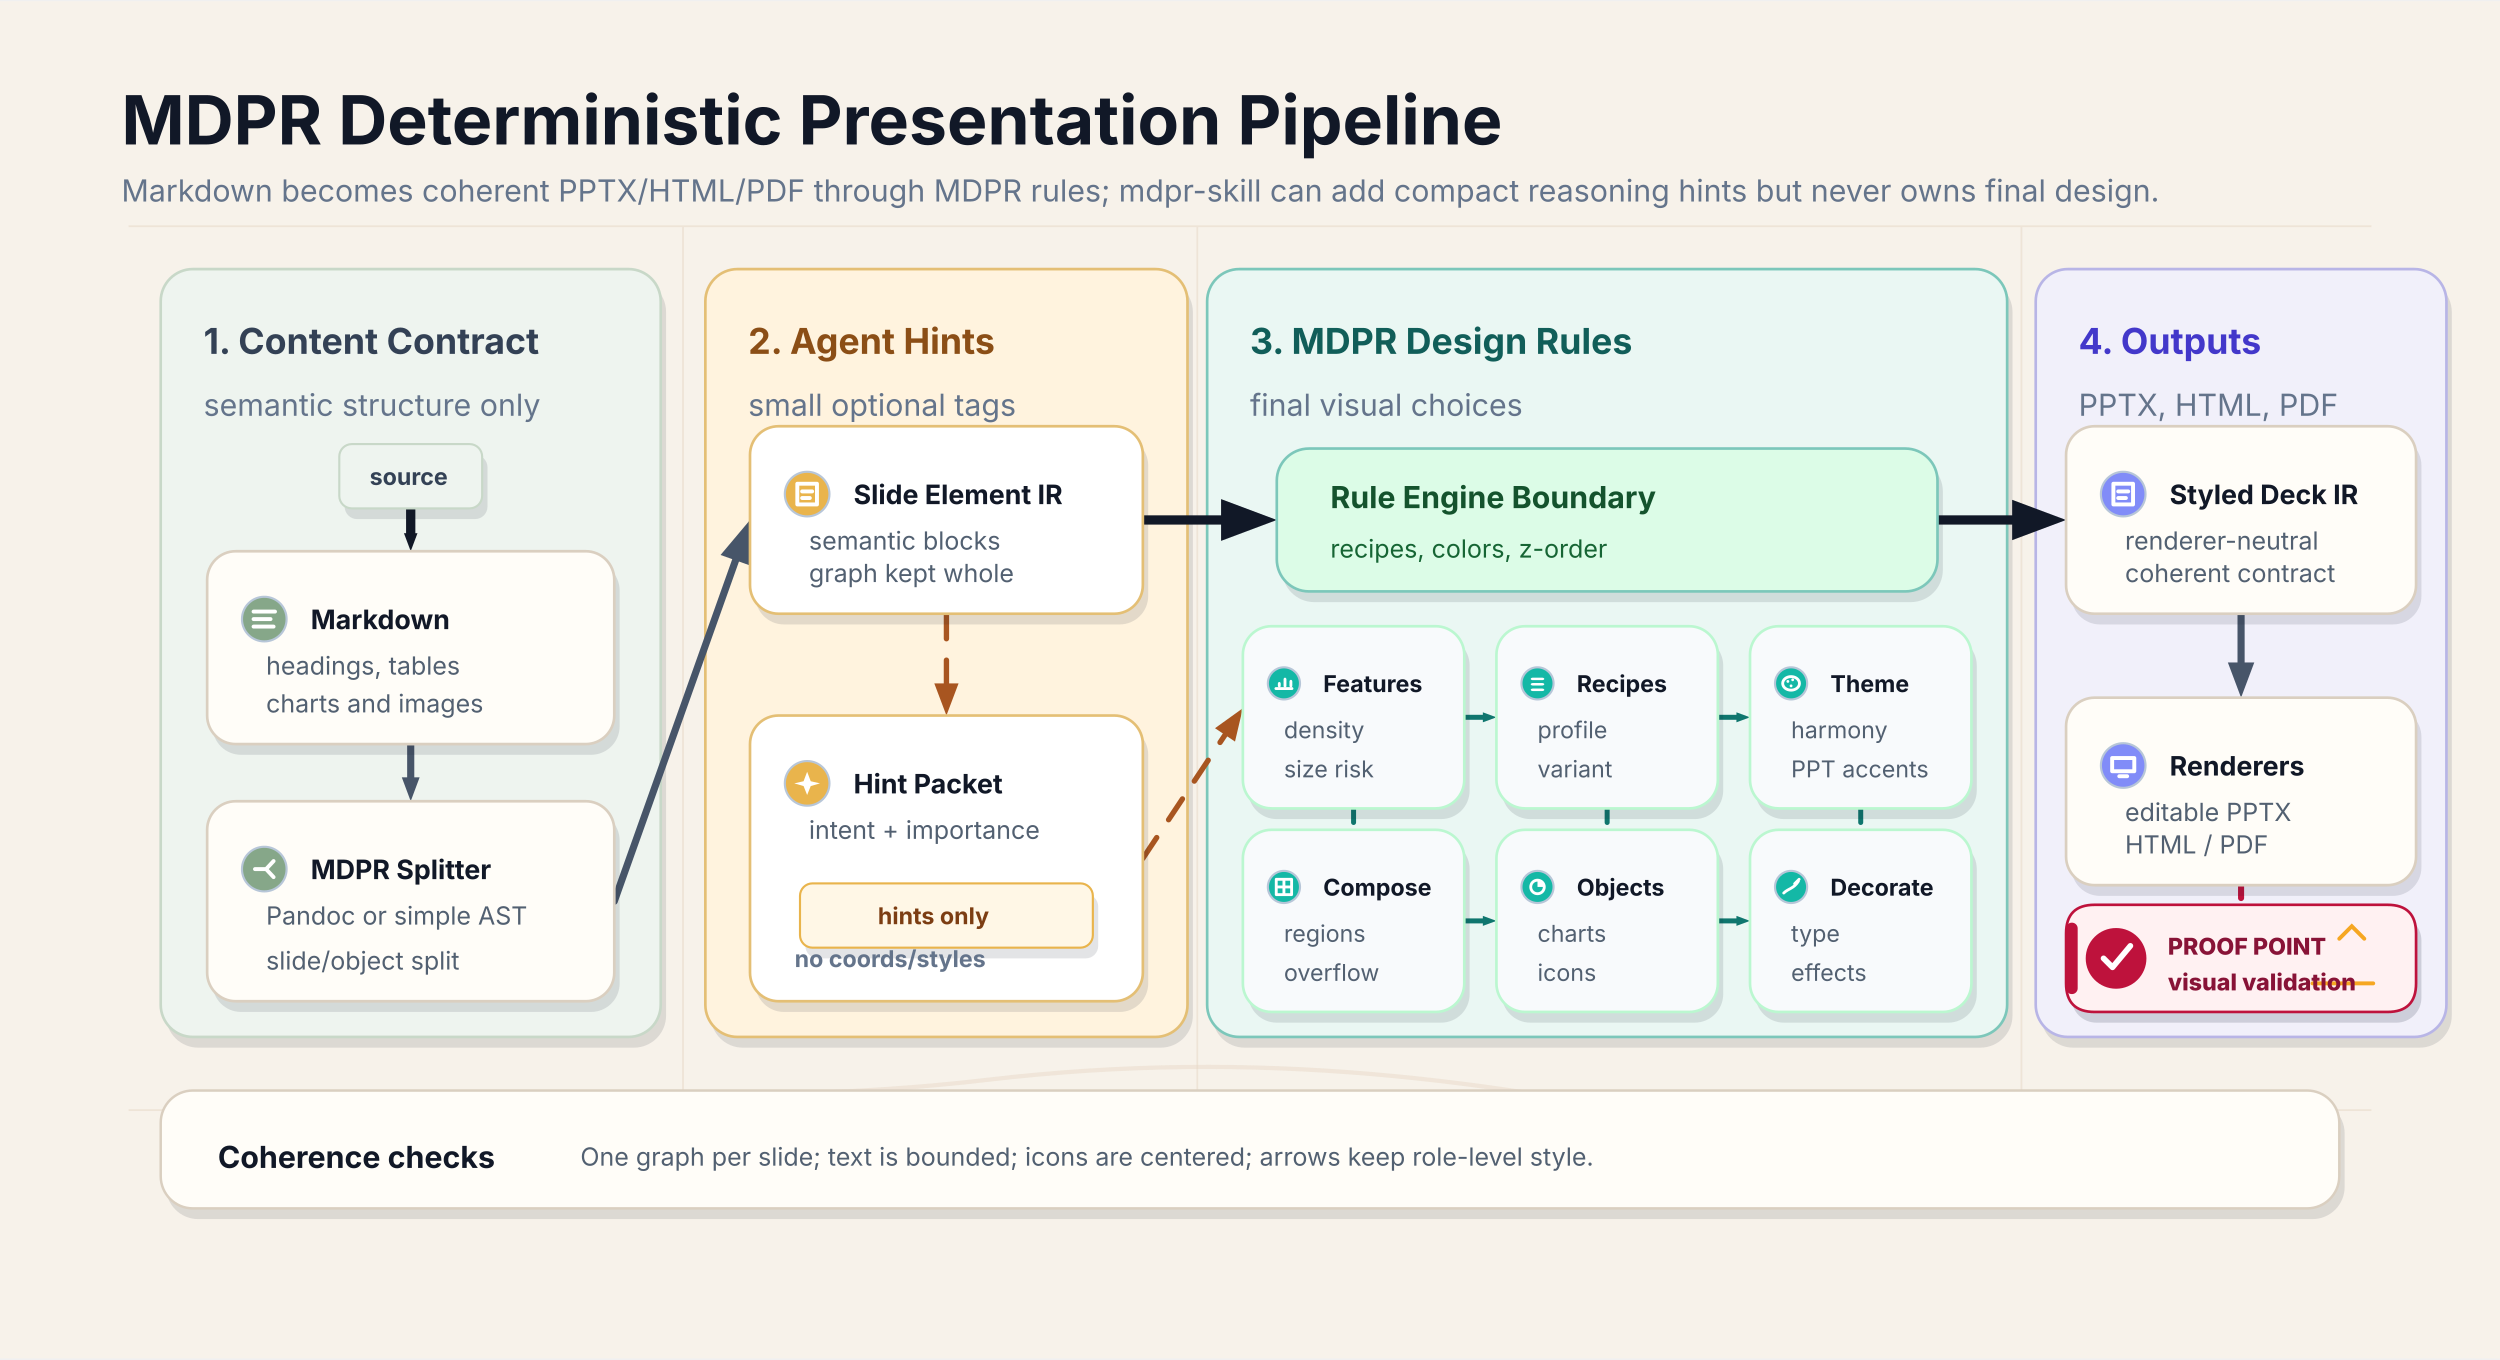
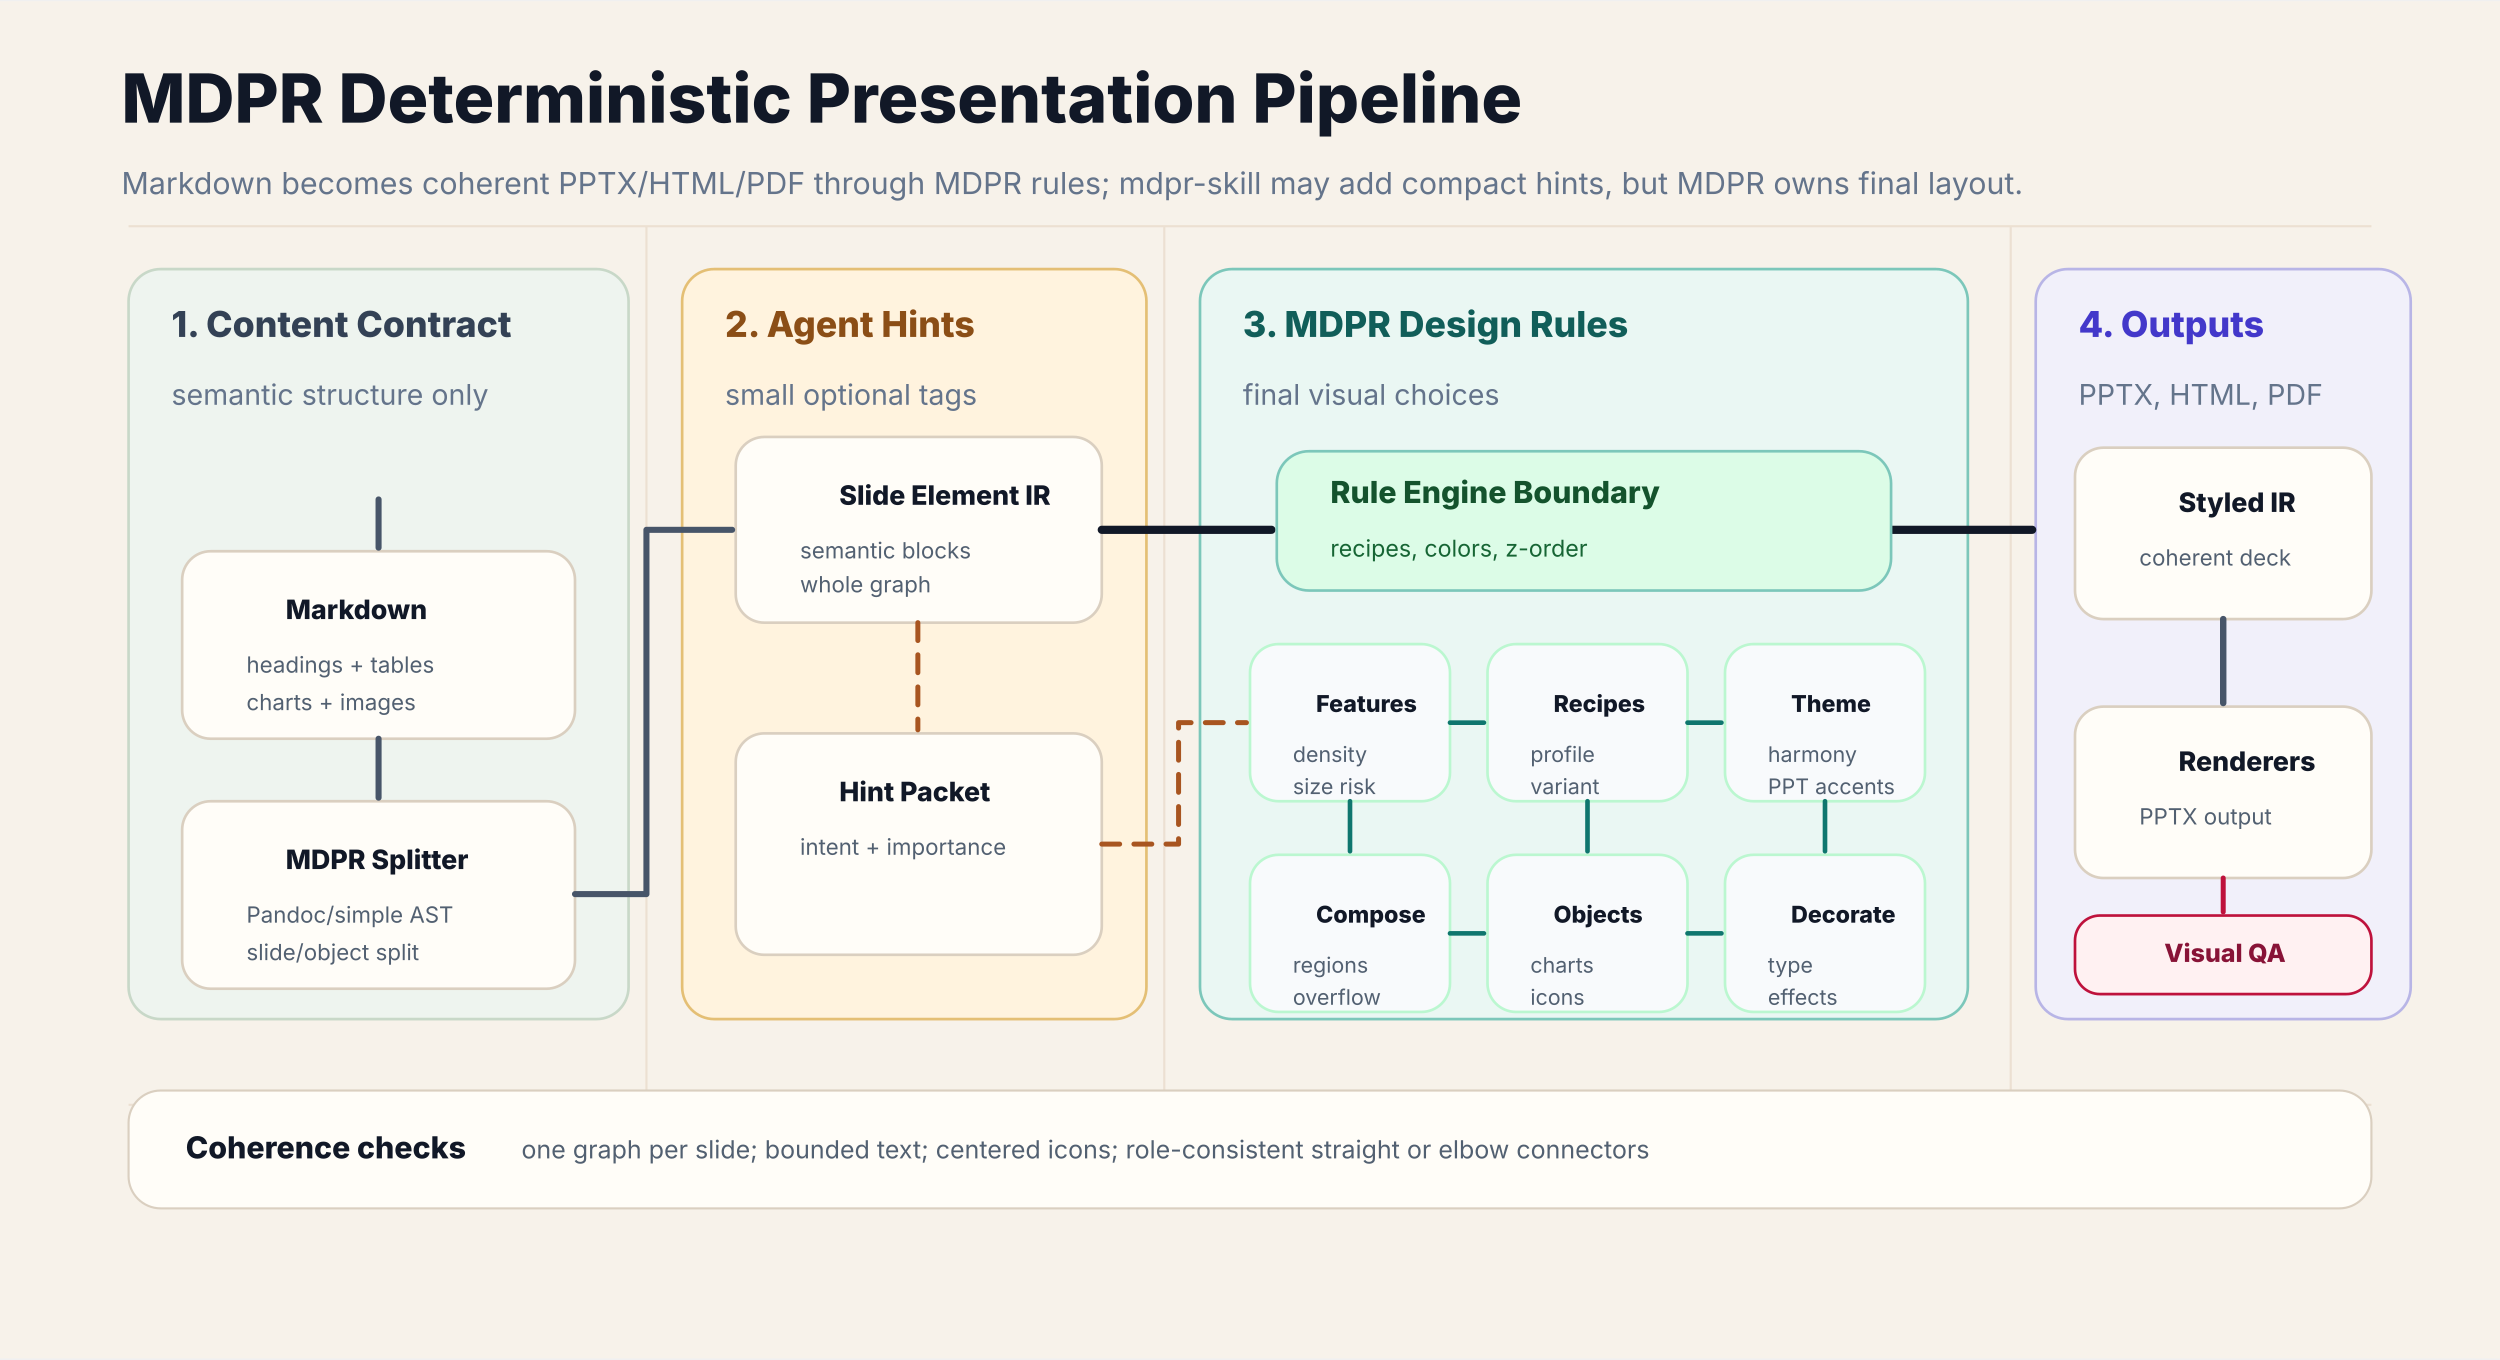
<svg xmlns="http://www.w3.org/2000/svg" width="2600" height="1414" viewBox="0 0 1400 760" role="img" aria-labelledby="title desc">
-   <rect id="z00_background" width="1400" height="760" fill="#F7F2EA" />
-   <path id="z00_editorial_grid" d="M72 126 H1328 M72 621 H1328 M382.5 126 V621 M670.5 126 V621 M1132 126 V621" fill="none" stroke="#E7D8C7" stroke-width="1" opacity="0.55" />
-   <path id="z00_flow_trace" d="M102 628 C280 602 400 622 553 604 S835 604 966 632 1190 655 1300 618" fill="none" stroke="#E7D8C7" stroke-width="2.4" opacity="0.48" />
-   <text id="header_title" x="68.0" y="66.0" fill="#111827" font-family="Inter, Segoe UI, Arial, sans-serif" font-size="38" font-weight="700" dominant-baseline="middle">MDPR Deterministic Presentation Pipeline</text>
-   <text id="header_subtitle" x="68.0" y="106.0" fill="#64748B" font-family="Inter, Segoe UI, Arial, sans-serif" font-size="17" font-weight="400" dominant-baseline="middle">Markdown becomes coherent PPTX/HTML/PDF through MDPR rules; mdpr-skill can add compact reasoning hints but never owns final design.</text>
-   <rect id="zone_content_panel_shadow" x="93.0" y="156.0" width="280.0" height="430.0" rx="18.0" fill="#0F172A" opacity="0.12" />
-   <rect id="zone_content_panel" x="90.0" y="150.0" width="280.0" height="430.0" rx="18.0" fill="#EEF4EF" stroke="#C8D8C8" stroke-width="1.5" />
-   <text id="zone_content_title" x="114.0" y="190.0" fill="#334155" font-family="Inter, Segoe UI, Arial, sans-serif" font-size="20" font-weight="700" dominant-baseline="middle">1. Content Contract</text>
-   <text id="zone_content_subtitle" x="114.0" y="226.0" fill="#64748B" font-family="Inter, Segoe UI, Arial, sans-serif" font-size="17" font-weight="400" dominant-baseline="middle">semantic structure only</text>
-   <rect id="zone_reasoning_panel_shadow" x="398.0" y="156.0" width="270.0" height="430.0" rx="18.0" fill="#0F172A" opacity="0.12" />
-   <rect id="zone_reasoning_panel" x="395.0" y="150.0" width="270.0" height="430.0" rx="18.0" fill="#FFF3DE" stroke="#E4BF75" stroke-width="1.5" />
-   <text id="zone_reasoning_title" x="419.0" y="190.0" fill="#8B4E16" font-family="Inter, Segoe UI, Arial, sans-serif" font-size="20" font-weight="700" dominant-baseline="middle">2. Agent Hints</text>
-   <text id="zone_reasoning_subtitle" x="419.0" y="226.0" fill="#64748B" font-family="Inter, Segoe UI, Arial, sans-serif" font-size="17" font-weight="400" dominant-baseline="middle">small optional tags</text>
-   <rect id="zone_rules_panel_shadow" x="679.0" y="156.0" width="448.0" height="430.0" rx="18.0" fill="#0F172A" opacity="0.12" />
-   <rect id="zone_rules_panel" x="676.0" y="150.0" width="448.0" height="430.0" rx="18.0" fill="#EAF7F3" stroke="#7CC7BA" stroke-width="1.5" />
-   <text id="zone_rules_title" x="700.0" y="190.0" fill="#115E59" font-family="Inter, Segoe UI, Arial, sans-serif" font-size="20" font-weight="700" dominant-baseline="middle">3. MDPR Design Rules</text>
-   <text id="zone_rules_subtitle" x="700.0" y="226.0" fill="#64748B" font-family="Inter, Segoe UI, Arial, sans-serif" font-size="17" font-weight="400" dominant-baseline="middle">final visual choices</text>
-   <rect id="zone_outputs_panel_shadow" x="1143.0" y="156.0" width="230.0" height="430.0" rx="18.0" fill="#0F172A" opacity="0.12" />
-   <rect id="zone_outputs_panel" x="1140.0" y="150.0" width="230.0" height="430.0" rx="18.0" fill="#F1F0FA" stroke="#B8B5E6" stroke-width="1.5" />
-   <text id="zone_outputs_title" x="1164.0" y="190.0" fill="#4338CA" font-family="Inter, Segoe UI, Arial, sans-serif" font-size="20" font-weight="700" dominant-baseline="middle">4. Outputs</text>
-   <text id="zone_outputs_subtitle" x="1164.0" y="226.0" fill="#64748B" font-family="Inter, Segoe UI, Arial, sans-serif" font-size="17" font-weight="400" dominant-baseline="middle">PPTX, HTML, PDF</text>
-   <g id="arrow_layer">
-     <path id="main_start_markdown" d="M230.0,284.0 L230.0,299.7" fill="none" stroke="#111827" stroke-width="5.2" stroke-linecap="round" stroke-linejoin="round" />
-     <polygon id="main_start_markdown_head" points="230.0,308.0 226.2,297.9 233.8,297.9" fill="#111827" />
-     <path id="main_markdown_splitter" d="M230.0,416.0 L230.0,437.0" fill="none" stroke="#475569" stroke-width="4.0" stroke-linecap="round" stroke-linejoin="round" />
-     <polygon id="main_markdown_splitter_head" points="230.0,448.0 225.0,434.6 235.0,434.6" fill="#475569" />
-     <path id="main_splitter_ir" d="M344.0,504.0 L413.4,309.0" fill="none" stroke="#475569" stroke-width="4.0" stroke-linecap="round" stroke-linejoin="round" />
-     <polygon id="main_splitter_ir_head" points="420.0,290.5 420.4,316.1 403.5,310.1" fill="#475569" />
-     <path id="hint_ir_reasoning" d="M530.0,343.0 L530.0,385.2" fill="none" stroke="#A85520" stroke-width="3.0" stroke-linecap="round" stroke-linejoin="round" stroke-dasharray="14 12" />
-     <polygon id="hint_ir_reasoning_head" points="530.0,400.0 523.2,382.0 536.8,382.0" fill="#A85520" />
-     <path id="main_ir_rules" d="M640.0,290.5 L689.4,290.5" fill="none" stroke="#111827" stroke-width="5.2" stroke-linecap="round" stroke-linejoin="round" />
-     <polygon id="main_ir_rules_head" points="715.0,290.5 683.8,302.2 683.8,278.8" fill="#111827" />
-     <path id="hint_reasoning_rules" d="M640.0,480.0 L687.8,408.2" fill="none" stroke="#A85520" stroke-width="3.0" stroke-linecap="round" stroke-linejoin="round" stroke-dasharray="14 12" />
-     <polygon id="hint_reasoning_rules_head" points="696.0,395.9 691.6,414.6 680.4,407.1" fill="#A85520" />
-     <path id="rule_features_recipes" d="M820.0,401.0 L831.8,401.0" fill="none" stroke="#0F766E" stroke-width="2.8" stroke-linecap="round" stroke-linejoin="round" />
-     <polygon id="rule_features_recipes_head" points="838.0,401.0 830.4,403.8 830.4,398.2" fill="#0F766E" />
-     <path id="rule_recipes_theme" d="M962.0,401.0 L973.8,401.0" fill="none" stroke="#0F766E" stroke-width="2.8" stroke-linecap="round" stroke-linejoin="round" />
-     <polygon id="rule_recipes_theme_head" points="980.0,401.0 972.4,403.8 972.4,398.2" fill="#0F766E" />
-     <path id="rule_features_compose" d="M758.0,452.0 L758.0,459.9" fill="none" stroke="#0F766E" stroke-width="2.8" stroke-linecap="round" stroke-linejoin="round" />
-     <path id="rule_recipes_objects" d="M900.0,452.0 L900.0,459.9" fill="none" stroke="#0F766E" stroke-width="2.8" stroke-linecap="round" stroke-linejoin="round" />
-     <path id="rule_theme_decorate" d="M1042.0,452.0 L1042.0,459.9" fill="none" stroke="#0F766E" stroke-width="2.8" stroke-linecap="round" stroke-linejoin="round" />
-     <path id="rule_compose_objects" d="M820.0,515.0 L831.8,515.0" fill="none" stroke="#0F766E" stroke-width="2.8" stroke-linecap="round" stroke-linejoin="round" />
-     <polygon id="rule_compose_objects_head" points="838.0,515.0 830.4,517.8 830.4,512.2" fill="#0F766E" />
-     <path id="rule_objects_decorate" d="M962.0,515.0 L973.8,515.0" fill="none" stroke="#0F766E" stroke-width="2.8" stroke-linecap="round" stroke-linejoin="round" />
-     <polygon id="rule_objects_decorate_head" points="980.0,515.0 972.4,517.8 972.4,512.2" fill="#0F766E" />
-     <path id="main_rules_styled_ir" d="M1085.0,290.5 L1132.2,290.5" fill="none" stroke="#111827" stroke-width="5.2" stroke-linecap="round" stroke-linejoin="round" />
-     <polygon id="main_rules_styled_ir_head" points="1157.0,290.5 1126.8,301.8 1126.8,279.2" fill="#111827" />
-     <path id="main_styled_renderers" d="M1255.0,343.0 L1255.0,373.8" fill="none" stroke="#475569" stroke-width="4.0" stroke-linecap="round" stroke-linejoin="round" />
-     <polygon id="main_styled_renderers_head" points="1255.0,390.0 1247.6,370.3 1262.4,370.3" fill="#475569" />
-     <path id="validation_loop" d="M1255.0,495.0 L1255.0,502.2" fill="none" stroke="#BE123C" stroke-width="3.4" stroke-linecap="round" stroke-linejoin="round" />
+   <rect width="1400" height="760" fill="#F7F2EA" />
+   <path d="M72 126 H1328 M72 618 H1328 M362 126 V618 M652 126 V618 M1126 126 V618" fill="none" stroke="#E7D8C7" stroke-width="1.2" opacity="0.7" />
+   <text x="68" y="68" font-family="Aptos, Inter, Arial" font-size="38" font-weight="800" fill="#111827">MDPR Deterministic Presentation Pipeline</text>
+   <text x="68" y="108" font-family="Aptos, Inter, Arial" font-size="17" fill="#64748B">Markdown becomes coherent PPTX/HTML/PDF through MDPR rules; mdpr-skill may add compact hints, but MDPR owns final layout.</text>
+   <g fill="#EEF4EF" stroke="#C8D8C8" stroke-width="1.5">
+     <rect x="72" y="150" width="280" height="420" rx="18" />
  </g>
-   <rect id="start_flag_shadow" x="193.0" y="254.0" width="80.0" height="36.0" rx="7.0" fill="#0F172A" opacity="0.12" />
-   <rect id="start_flag" x="190.0" y="248.0" width="80.0" height="36.0" rx="7.0" fill="#EEF4EF" stroke="#C8D8C8" stroke-width="1.2" />
-   <text id="start_flag_text" x="207.0" y="266.0" fill="#334155" font-family="Inter, Segoe UI, Arial, sans-serif" font-size="13" font-weight="700" dominant-baseline="middle">source</text>
-   <rect id="markdown_card_shadow" x="119.0" y="314.0" width="228.0" height="108.0" rx="16.0" fill="#0F172A" opacity="0.12" />
-   <rect id="markdown_card" x="116.0" y="308.0" width="228.0" height="108.0" rx="16.0" fill="#FFFDF8" stroke="#DACFC0" stroke-width="1.5" />
-   <circle id="markdown_dot" cx="148.0" cy="346.0" r="12.5" fill="#86A789" stroke="#B7C6D8" stroke-width="1.2" />
-   <path id="markdown_icon" d="M142.0,341.8 H154.0 M142.0,346.0 H151.5 M142.0,350.2 H153.2" fill="none" stroke="#FFFFFF" stroke-width="2.2" stroke-linecap="round" stroke-linejoin="round" />
-   <text id="markdown_title" x="174.0" y="346.0" fill="#111827" font-family="Inter, Segoe UI, Arial, sans-serif" font-size="15" font-weight="700" dominant-baseline="middle">Markdown</text>
-   <text id="markdown_line_0" x="149.0" y="372.0" fill="#526071" font-family="Inter, Segoe UI, Arial, sans-serif" font-size="14" font-weight="400" dominant-baseline="middle">headings, tables</text>
-   <text id="markdown_line_1" x="149.0" y="393.2" fill="#526071" font-family="Inter, Segoe UI, Arial, sans-serif" font-size="14" font-weight="400" dominant-baseline="middle">charts and images</text>
-   <rect id="splitter_card_shadow" x="119.0" y="454.0" width="228.0" height="112.0" rx="16.0" fill="#0F172A" opacity="0.12" />
-   <rect id="splitter_card" x="116.0" y="448.0" width="228.0" height="112.0" rx="16.0" fill="#FFFDF8" stroke="#DACFC0" stroke-width="1.5" />
-   <circle id="splitter_dot" cx="148.0" cy="486.0" r="12.5" fill="#86A789" stroke="#B7C6D8" stroke-width="1.2" />
-   <path id="splitter_icon" d="M142.8,486.0 H149.0 M149.0,486.0 L153.2,481.5 M149.0,486.0 L153.2,490.5" fill="none" stroke="#FFFFFF" stroke-width="2.2" stroke-linecap="round" stroke-linejoin="round" />
-   <text id="splitter_title" x="174.0" y="486.0" fill="#111827" font-family="Inter, Segoe UI, Arial, sans-serif" font-size="15" font-weight="700" dominant-baseline="middle">MDPR Splitter</text>
-   <text id="splitter_line_0" x="149.0" y="512.0" fill="#526071" font-family="Inter, Segoe UI, Arial, sans-serif" font-size="14" font-weight="400" dominant-baseline="middle">Pandoc or simple AST</text>
-   <text id="splitter_line_1" x="149.0" y="537.2" fill="#526071" font-family="Inter, Segoe UI, Arial, sans-serif" font-size="14" font-weight="400" dominant-baseline="middle">slide/object split</text>
-   <rect id="ir_core_card_shadow" x="423.0" y="244.0" width="220.0" height="105.0" rx="16.0" fill="#0F172A" opacity="0.12" />
-   <rect id="ir_core_card" x="420.0" y="238.0" width="220.0" height="105.0" rx="16.0" fill="#FFFFFF" stroke="#E4BF75" stroke-width="1.5" />
-   <circle id="ir_core_dot" cx="452.0" cy="276.0" r="12.5" fill="#E9B44C" stroke="#B7C6D8" stroke-width="1.2" />
-   <path id="ir_core_icon" d="M446.5,270.2 H457.5 V281.8 H446.5 Z M449.2,274.5 H454.8 M449.2,278.2 H453.5" fill="none" stroke="#FFFFFF" stroke-width="2.2" stroke-linecap="round" stroke-linejoin="round" />
-   <text id="ir_core_title" x="478.0" y="276.0" fill="#111827" font-family="Inter, Segoe UI, Arial, sans-serif" font-size="15" font-weight="700" dominant-baseline="middle">Slide Element IR</text>
-   <text id="ir_core_line_0" x="453.0" y="302.0" fill="#526071" font-family="Inter, Segoe UI, Arial, sans-serif" font-size="14" font-weight="400" dominant-baseline="middle">semantic blocks</text>
-   <text id="ir_core_line_1" x="453.0" y="320.2" fill="#526071" font-family="Inter, Segoe UI, Arial, sans-serif" font-size="14" font-weight="400" dominant-baseline="middle">graph kept whole</text>
-   <rect id="reasoning_card_shadow" x="423.0" y="406.0" width="220.0" height="160.0" rx="16.0" fill="#0F172A" opacity="0.12" />
-   <rect id="reasoning_card" x="420.0" y="400.0" width="220.0" height="160.0" rx="16.0" fill="#FFFFFF" stroke="#E4BF75" stroke-width="1.5" />
-   <circle id="reasoning_dot" cx="452.0" cy="438.0" r="12.5" fill="#E9B44C" stroke="#B7C6D8" stroke-width="1.2" />
-   <path id="reasoning_icon" d="M452.0,431.5 L454.0,436.8 L459.2,438.0 L454.0,439.5 L452.0,444.5 L450.0,439.5 L444.8,438.0 L450.0,436.8 Z" fill="#FFFFFF" />
-   <text id="reasoning_title" x="478.0" y="438.0" fill="#111827" font-family="Inter, Segoe UI, Arial, sans-serif" font-size="15" font-weight="700" dominant-baseline="middle">Hint Packet</text>
-   <text id="reasoning_line_0" x="453.0" y="464.0" fill="#526071" font-family="Inter, Segoe UI, Arial, sans-serif" font-size="14" font-weight="400" dominant-baseline="middle">intent + importance</text>
-   <rect id="reasoning_guard_shadow" x="451.0" y="500.0" width="164.0" height="36.0" rx="7.0" fill="#0F172A" opacity="0.12" />
-   <rect id="reasoning_guard" x="448.0" y="494.0" width="164.0" height="36.0" rx="7.0" fill="#FFF7E6" stroke="#E9B44C" stroke-width="1.2" />
-   <text id="reasoning_guard_text" x="491.6" y="512.0" fill="#7C3D12" font-family="Inter, Segoe UI, Arial, sans-serif" font-size="13" font-weight="700" dominant-baseline="middle">hints only</text>
-   <text id="reasoning_limit" x="445.0" y="536.0" fill="#64748B" font-family="Inter, Segoe UI, Arial, sans-serif" font-size="13" font-weight="700" dominant-baseline="middle">no coords/styles</text>
-   <rect id="rule_engine_card_shadow" x="718.0" y="256.5" width="370.0" height="80.0" rx="18.0" fill="#0F172A" opacity="0.12" />
-   <rect id="rule_engine_card" x="715.0" y="250.5" width="370.0" height="80.0" rx="18.0" fill="#DCFCE7" stroke="#7CC7BA" stroke-width="1.5" />
-   <text id="rule_engine_title" x="745.0" y="277.5" fill="#14532D" font-family="Inter, Segoe UI, Arial, sans-serif" font-size="17" font-weight="700" dominant-baseline="middle">Rule Engine Boundary</text>
-   <text id="rule_engine_body" x="745.0" y="306.5" fill="#166534" font-family="Inter, Segoe UI, Arial, sans-serif" font-size="14" font-weight="400" dominant-baseline="middle">recipes, colors, z-order</text>
-   <rect id="features_card_shadow" x="699.0" y="356.0" width="124.0" height="102.0" rx="16.0" fill="#0F172A" opacity="0.12" />
-   <rect id="features_card" x="696.0" y="350.0" width="124.0" height="102.0" rx="16.0" fill="#F8FAFC" stroke="#BBF7D0" stroke-width="1.5" />
-   <circle id="features_dot" cx="719.0" cy="382.0" r="9" fill="#14B8A6" stroke="#B7C6D8" stroke-width="1.2" />
-   <path id="features_icon" d="M714.5,384.9 H723.5" fill="none" stroke="#FFFFFF" stroke-width="1.6" stroke-linecap="round" stroke-linejoin="round" />
-   <rect id="features_bar_0" x="715.6" y="381.2" width="1.6" height="3.1" rx="1.0" fill="#FFFFFF" />
-   <rect id="features_bar_1" x="718.8" y="378.8" width="1.6" height="5.6" rx="1.0" fill="#FFFFFF" />
-   <rect id="features_bar_2" x="722.1" y="380.0" width="1.6" height="4.3" rx="1.0" fill="#FFFFFF" />
-   <text id="features_title" x="741.0" y="382.0" fill="#111827" font-family="Inter, Segoe UI, Arial, sans-serif" font-size="13" font-weight="700" dominant-baseline="middle">Features</text>
-   <text id="features_line_0" x="719.0" y="408.0" fill="#526071" font-family="Inter, Segoe UI, Arial, sans-serif" font-size="13" font-weight="400" dominant-baseline="middle">density</text>
-   <text id="features_line_1" x="719.0" y="429.9" fill="#526071" font-family="Inter, Segoe UI, Arial, sans-serif" font-size="13" font-weight="400" dominant-baseline="middle">size risk</text>
-   <rect id="recipes_card_shadow" x="841.0" y="356.0" width="124.0" height="102.0" rx="16.0" fill="#0F172A" opacity="0.12" />
-   <rect id="recipes_card" x="838.0" y="350.0" width="124.0" height="102.0" rx="16.0" fill="#F8FAFC" stroke="#BBF7D0" stroke-width="1.5" />
-   <circle id="recipes_dot" cx="861.0" cy="382.0" r="9" fill="#14B8A6" stroke="#B7C6D8" stroke-width="1.2" />
-   <rect id="recipes_layer_0" x="857.2" y="378.8" width="7.6" height="1.4" rx="1.2" fill="#FFFFFF" />
-   <rect id="recipes_layer_1" x="857.2" y="381.8" width="7.6" height="1.4" rx="1.2" fill="#FFFFFF" />
-   <rect id="recipes_layer_2" x="857.2" y="384.9" width="7.6" height="1.4" rx="1.2" fill="#FFFFFF" />
-   <text id="recipes_title" x="883.0" y="382.0" fill="#111827" font-family="Inter, Segoe UI, Arial, sans-serif" font-size="13" font-weight="700" dominant-baseline="middle">Recipes</text>
-   <text id="recipes_line_0" x="861.0" y="408.0" fill="#526071" font-family="Inter, Segoe UI, Arial, sans-serif" font-size="13" font-weight="400" dominant-baseline="middle">profile</text>
-   <text id="recipes_line_1" x="861.0" y="429.9" fill="#526071" font-family="Inter, Segoe UI, Arial, sans-serif" font-size="13" font-weight="400" dominant-baseline="middle">variant</text>
-   <rect id="theme_card_shadow" x="983.0" y="356.0" width="124.0" height="102.0" rx="16.0" fill="#0F172A" opacity="0.12" />
-   <rect id="theme_card" x="980.0" y="350.0" width="124.0" height="102.0" rx="16.0" fill="#F8FAFC" stroke="#BBF7D0" stroke-width="1.5" />
-   <circle id="theme_dot" cx="1003.0" cy="382.0" r="9" fill="#14B8A6" stroke="#B7C6D8" stroke-width="1.2" />
-   <ellipse id="theme_palette" cx="1003.0" cy="382.0" rx="4.7" ry="3.8" fill="none" stroke="#FFFFFF" stroke-width="1.6" stroke-linecap="round" stroke-linejoin="round" />
-   <circle id="theme_dot_0" cx="1001.2" cy="380.9" r="0.8" fill="#FFFFFF" />
-   <circle id="theme_dot_1" cx="1003.9" cy="380.0" r="0.8" fill="#FFFFFF" />
-   <circle id="theme_dot_2" cx="1003.0" cy="383.4" r="0.8" fill="#FFFFFF" />
-   <text id="theme_title" x="1025.0" y="382.0" fill="#111827" font-family="Inter, Segoe UI, Arial, sans-serif" font-size="13" font-weight="700" dominant-baseline="middle">Theme</text>
-   <text id="theme_line_0" x="1003.0" y="408.0" fill="#526071" font-family="Inter, Segoe UI, Arial, sans-serif" font-size="13" font-weight="400" dominant-baseline="middle">harmony</text>
-   <text id="theme_line_1" x="1003.0" y="429.9" fill="#526071" font-family="Inter, Segoe UI, Arial, sans-serif" font-size="13" font-weight="400" dominant-baseline="middle">PPT accents</text>
-   <rect id="compose_card_shadow" x="699.0" y="470.0" width="124.0" height="102.0" rx="16.0" fill="#0F172A" opacity="0.12" />
-   <rect id="compose_card" x="696.0" y="464.0" width="124.0" height="102.0" rx="16.0" fill="#F8FAFC" stroke="#BBF7D0" stroke-width="1.5" />
-   <circle id="compose_dot" cx="719.0" cy="496.0" r="9" fill="#14B8A6" stroke="#B7C6D8" stroke-width="1.2" />
-   <path id="compose_icon" d="M714.7,491.7 H723.3 V500.3 H714.7 Z M719.0,491.7 V500.3 M714.7,496.0 H723.3" fill="none" stroke="#FFFFFF" stroke-width="1.6" stroke-linecap="round" stroke-linejoin="round" />
-   <text id="compose_title" x="741.0" y="496.0" fill="#111827" font-family="Inter, Segoe UI, Arial, sans-serif" font-size="13" font-weight="700" dominant-baseline="middle">Compose</text>
-   <text id="compose_line_0" x="719.0" y="522.0" fill="#526071" font-family="Inter, Segoe UI, Arial, sans-serif" font-size="13" font-weight="400" dominant-baseline="middle">regions</text>
-   <text id="compose_line_1" x="719.0" y="543.9" fill="#526071" font-family="Inter, Segoe UI, Arial, sans-serif" font-size="13" font-weight="400" dominant-baseline="middle">overflow</text>
-   <rect id="objects_card_shadow" x="841.0" y="470.0" width="124.0" height="102.0" rx="16.0" fill="#0F172A" opacity="0.12" />
-   <rect id="objects_card" x="838.0" y="464.0" width="124.0" height="102.0" rx="16.0" fill="#F8FAFC" stroke="#BBF7D0" stroke-width="1.5" />
-   <circle id="objects_dot" cx="861.0" cy="496.0" r="9" fill="#14B8A6" stroke="#B7C6D8" stroke-width="1.2" />
-   <circle id="objects_ring" cx="861.0" cy="496.0" r="3.8" fill="none" stroke="#FFFFFF" stroke-width="1.6" stroke-linecap="round" stroke-linejoin="round" />
-   <path id="objects_slice" d="M861.0,496.0 L864.8,496.0 A3.8,3.8 0 0 0 861.0,492.2 Z" fill="#FFFFFF" />
-   <text id="objects_title" x="883.0" y="496.0" fill="#111827" font-family="Inter, Segoe UI, Arial, sans-serif" font-size="13" font-weight="700" dominant-baseline="middle">Objects</text>
-   <text id="objects_line_0" x="861.0" y="522.0" fill="#526071" font-family="Inter, Segoe UI, Arial, sans-serif" font-size="13" font-weight="400" dominant-baseline="middle">charts</text>
-   <text id="objects_line_1" x="861.0" y="543.9" fill="#526071" font-family="Inter, Segoe UI, Arial, sans-serif" font-size="13" font-weight="400" dominant-baseline="middle">icons</text>
-   <rect id="decorate_card_shadow" x="983.0" y="470.0" width="124.0" height="102.0" rx="16.0" fill="#0F172A" opacity="0.12" />
-   <rect id="decorate_card" x="980.0" y="464.0" width="124.0" height="102.0" rx="16.0" fill="#F8FAFC" stroke="#BBF7D0" stroke-width="1.5" />
-   <circle id="decorate_dot" cx="1003.0" cy="496.0" r="9" fill="#14B8A6" stroke="#B7C6D8" stroke-width="1.2" />
-   <path id="decorate_icon" d="M998.9,499.4 C1001.4,496.9 1004.6,496.9 1007.1,492.8 M1005.0,494.2 L1007.5,491.7" fill="none" stroke="#FFFFFF" stroke-width="1.6" stroke-linecap="round" stroke-linejoin="round" />
-   <text id="decorate_title" x="1025.0" y="496.0" fill="#111827" font-family="Inter, Segoe UI, Arial, sans-serif" font-size="13" font-weight="700" dominant-baseline="middle">Decorate</text>
-   <text id="decorate_line_0" x="1003.0" y="522.0" fill="#526071" font-family="Inter, Segoe UI, Arial, sans-serif" font-size="13" font-weight="400" dominant-baseline="middle">type</text>
-   <text id="decorate_line_1" x="1003.0" y="543.9" fill="#526071" font-family="Inter, Segoe UI, Arial, sans-serif" font-size="13" font-weight="400" dominant-baseline="middle">effects</text>
-   <rect id="styled_ir_card_shadow" x="1160.0" y="244.0" width="196.0" height="105.0" rx="16.0" fill="#0F172A" opacity="0.12" />
-   <rect id="styled_ir_card" x="1157.0" y="238.0" width="196.0" height="105.0" rx="16.0" fill="#FFFDF8" stroke="#DACFC0" stroke-width="1.5" />
-   <circle id="styled_ir_dot" cx="1189.0" cy="276.0" r="12.5" fill="#818CF8" stroke="#B7C6D8" stroke-width="1.2" />
-   <path id="styled_ir_icon" d="M1183.5,270.2 H1194.5 V281.8 H1183.5 Z M1186.2,274.5 H1191.8 M1186.2,278.2 H1190.5" fill="none" stroke="#FFFFFF" stroke-width="2.2" stroke-linecap="round" stroke-linejoin="round" />
-   <text id="styled_ir_title" x="1215.0" y="276.0" fill="#111827" font-family="Inter, Segoe UI, Arial, sans-serif" font-size="15" font-weight="700" dominant-baseline="middle">Styled Deck IR</text>
-   <text id="styled_ir_line_0" x="1190.0" y="302.0" fill="#526071" font-family="Inter, Segoe UI, Arial, sans-serif" font-size="14" font-weight="400" dominant-baseline="middle">renderer-neutral</text>
-   <text id="styled_ir_line_1" x="1190.0" y="320.2" fill="#526071" font-family="Inter, Segoe UI, Arial, sans-serif" font-size="14" font-weight="400" dominant-baseline="middle">coherent contract</text>
-   <rect id="renderers_card_shadow" x="1160.0" y="396.0" width="196.0" height="105.0" rx="16.0" fill="#0F172A" opacity="0.12" />
-   <rect id="renderers_card" x="1157.0" y="390.0" width="196.0" height="105.0" rx="16.0" fill="#FFFDF8" stroke="#DACFC0" stroke-width="1.5" />
-   <circle id="renderers_dot" cx="1189.0" cy="428.0" r="12.5" fill="#818CF8" stroke="#B7C6D8" stroke-width="1.2" />
-   <path id="renderers_icon" d="M1182.8,423.8 H1195.2 V431.2 H1182.8 Z M1186.8,434.0 H1191.2" fill="none" stroke="#FFFFFF" stroke-width="2.2" stroke-linecap="round" stroke-linejoin="round" />
-   <text id="renderers_title" x="1215.0" y="428.0" fill="#111827" font-family="Inter, Segoe UI, Arial, sans-serif" font-size="15" font-weight="700" dominant-baseline="middle">Renderers</text>
-   <text id="renderers_line_0" x="1190.0" y="454.0" fill="#526071" font-family="Inter, Segoe UI, Arial, sans-serif" font-size="14" font-weight="400" dominant-baseline="middle">editable PPTX</text>
-   <text id="renderers_line_1" x="1190.0" y="472.2" fill="#526071" font-family="Inter, Segoe UI, Arial, sans-serif" font-size="14" font-weight="400" dominant-baseline="middle">HTML / PDF</text>
-   <rect id="visual_check_shadow" x="1160.0" y="512.0" width="196.0" height="60.0" rx="14" fill="#0F172A" opacity="0.16" />
-   <path id="visual_check" d="M1173.0,506.0 H1337.0 Q1353.0,506.0 1353.0,522.0 V550.0 Q1353.0,566.0 1337.0,566.0 H1173.0 Q1157.0,566.0 1157.0,550.0 V522.0 Q1157.0,506.0 1173.0,506.0 Z" fill="#FFF1F2" stroke="#BE123C" stroke-width="1.5" />
-   <rect id="visual_check_stripe" x="1157.0" y="516.0" width="6.5" height="40.0" rx="3.2" fill="#BE123C" />
-   <circle id="visual_check_seal" cx="1185.0" cy="536.0" r="17" fill="#BE123C" />
-   <path id="visual_check_check" d="M1178.0,536.0 L1183.0,541.0 L1193.0,529.0" fill="none" stroke="#FFFFFF" stroke-width="3.2" stroke-linecap="round" stroke-linejoin="round" />
-   <path id="visual_check_spark" d="M1310.0,525.0 l7,-7 l7,7 M1295.0,550.0 h34" fill="none" stroke="#F59E0B" stroke-width="2.2" stroke-linecap="round" opacity="0.9" />
-   <text id="visual_check_label" x="1214.0" y="529.0" fill="#881337" font-family="Inter, Segoe UI, Arial, sans-serif" font-size="13" font-weight="800" dominant-baseline="middle">PROOF POINT</text>
-   <text id="visual_check_text" x="1214.0" y="549.0" fill="#881337" font-family="Inter, Segoe UI, Arial, sans-serif" font-size="13" font-weight="800" dominant-baseline="middle">visual validation</text>
-   <rect id="coherence_band_shadow" x="93.0" y="616.0" width="1220.0" height="66.0" rx="18.0" fill="#0F172A" opacity="0.12" />
-   <rect id="coherence_band" x="90.0" y="610.0" width="1220.0" height="66.0" rx="18.0" fill="#FFFDF8" stroke="#DACFC0" stroke-width="1.4" />
-   <text id="coherence_title" x="122.0" y="647.0" fill="#111827" font-family="Inter, Segoe UI, Arial, sans-serif" font-size="17" font-weight="700" dominant-baseline="middle">Coherence checks</text>
-   <text id="coherence_body" x="325.0" y="647.0" fill="#526071" font-family="Inter, Segoe UI, Arial, sans-serif" font-size="14" font-weight="400" dominant-baseline="middle">One graph per slide; text is bounded; icons are centered; arrows keep role-level style.</text>
+   <g fill="#FFF3DE" stroke="#E4BF75" stroke-width="1.5">
+     <rect x="382" y="150" width="260" height="420" rx="18" />
+   </g>
+   <g fill="#EAF7F3" stroke="#7CC7BA" stroke-width="1.5">
+     <rect x="672" y="150" width="430" height="420" rx="18" />
+   </g>
+   <g fill="#F1F0FA" stroke="#B8B5E6" stroke-width="1.5">
+     <rect x="1140" y="150" width="210" height="420" rx="18" />
+   </g>
+   <g font-family="Aptos, Inter, Arial" font-size="20" font-weight="800">
+     <text x="96" y="188" fill="#334155">1. Content Contract</text>
+     <text x="406" y="188" fill="#8B4E16">2. Agent Hints</text>
+     <text x="696" y="188" fill="#115E59">3. MDPR Design Rules</text>
+     <text x="1164" y="188" fill="#4338CA">4. Outputs</text>
+   </g>
+   <g font-family="Aptos, Inter, Arial" font-size="16" fill="#64748B">
+     <text x="96" y="226">semantic structure only</text>
+     <text x="406" y="226">small optional tags</text>
+     <text x="696" y="226">final visual choices</text>
+     <text x="1164" y="226">PPTX, HTML, PDF</text>
+   </g>
+   <g fill="#FFFDF8" stroke="#DACFC0" stroke-width="1.5">
+     <rect x="102" y="308" width="220" height="105" rx="16" />
+     <rect x="102" y="448" width="220" height="105" rx="16" />
+     <rect x="412" y="244" width="205" height="104" rx="16" />
+     <rect x="412" y="410" width="205" height="124" rx="16" />
+     <rect x="1162" y="250" width="166" height="96" rx="16" />
+     <rect x="1162" y="395" width="166" height="96" rx="16" />
+   </g>
+   <g fill="#F8FAFC" stroke="#BBF7D0" stroke-width="1.5">
+     <rect x="700" y="360" width="112" height="88" rx="16" />
+     <rect x="833" y="360" width="112" height="88" rx="16" />
+     <rect x="966" y="360" width="112" height="88" rx="16" />
+     <rect x="700" y="478" width="112" height="88" rx="16" />
+     <rect x="833" y="478" width="112" height="88" rx="16" />
+     <rect x="966" y="478" width="112" height="88" rx="16" />
+   </g>
+   <g fill="none" stroke-linecap="round" stroke-linejoin="round">
+     <path d="M212 279 V306 M212 413 V446 M322 500 H362 V296 H410" stroke="#475569" stroke-width="3.4" />
+     <path d="M617 296 H712 M1059 296 H1138" stroke="#111827" stroke-width="4.6" />
+     <path d="M514 348 V408 M617 472 H660 V404 H698" stroke="#A85520" stroke-width="2.8" stroke-dasharray="10 8" />
+     <path d="M812 404 H831 M945 404 H964 M812 522 H831 M945 522 H964 M756 448 V476 M889 448 V476 M1022 448 V476" stroke="#0F766E" stroke-width="2.6" />
+     <path d="M1245 346 V393" stroke="#475569" stroke-width="3.6" />
+     <path d="M1245 491 V510" stroke="#BE123C" stroke-width="2.8" />
+   </g>
+   <rect x="715" y="252" width="344" height="78" rx="18" fill="#DCFCE7" stroke="#7CC7BA" stroke-width="1.5" />
+   <text x="745" y="281" font-family="Aptos, Inter, Arial" font-size="17" font-weight="800" fill="#14532D">Rule Engine Boundary</text>
+   <text x="745" y="311" font-family="Aptos, Inter, Arial" font-size="13" fill="#166534">recipes, colors, z-order</text>
+   <rect x="1162" y="512" width="166" height="44" rx="14" fill="#FFF1F2" stroke="#BE123C" stroke-width="1.5" />
+   <rect x="72" y="610" width="1256" height="66" rx="18" fill="#FFFDF8" stroke="#DACFC0" stroke-width="1.2" />
+   <g font-family="Aptos, Inter, Arial" font-size="15" font-weight="800" fill="#111827">
+     <text x="160" y="346">Markdown</text>
+     <text x="160" y="486">MDPR Splitter</text>
+     <text x="470" y="282">Slide Element IR</text>
+     <text x="470" y="448">Hint Packet</text>
+     <text x="1220" y="286">Styled IR</text>
+     <text x="1220" y="431">Renderers</text>
+   </g>
+   <g font-family="Aptos, Inter, Arial" font-size="12.5" fill="#526071">
+     <text x="138" y="376">headings + tables</text>
+     <text x="138" y="397">charts + images</text>
+     <text x="138" y="516">Pandoc/simple AST</text>
+     <text x="138" y="537">slide/object split</text>
+     <text x="448" y="312">semantic blocks</text>
+     <text x="448" y="331">whole graph</text>
+     <text x="448" y="478">intent + importance</text>
+     <text x="1198" y="316">coherent deck</text>
+     <text x="1198" y="461">PPTX output</text>
+   </g>
+   <g font-family="Aptos, Inter, Arial" font-size="13" font-weight="800" fill="#111827">
+     <text x="737" y="398">Features</text>
+     <text x="870" y="398">Recipes</text>
+     <text x="1003" y="398">Theme</text>
+     <text x="737" y="516">Compose</text>
+     <text x="870" y="516">Objects</text>
+     <text x="1003" y="516">Decorate</text>
+   </g>
+   <g font-family="Aptos, Inter, Arial" font-size="12" fill="#526071">
+     <text x="724" y="426">density</text>
+     <text x="724" y="444">size risk</text>
+     <text x="857" y="426">profile</text>
+     <text x="857" y="444">variant</text>
+     <text x="990" y="426">harmony</text>
+     <text x="990" y="444">PPT accents</text>
+     <text x="724" y="544">regions</text>
+     <text x="724" y="562">overflow</text>
+     <text x="857" y="544">charts</text>
+     <text x="857" y="562">icons</text>
+     <text x="990" y="544">type</text>
+     <text x="990" y="562">effects</text>
+   </g>
+   <text x="1212" y="538" font-family="Aptos, Inter, Arial" font-size="14" font-weight="800" fill="#881337">Visual QA</text>
+   <text x="104" y="648" font-family="Aptos, Inter, Arial" font-size="17" font-weight="800" fill="#111827">Coherence checks</text>
+   <text x="292" y="648" font-family="Aptos, Inter, Arial" font-size="14" fill="#526071">one graph per slide; bounded text; centered icons; role-consistent straight or elbow connectors</text>
</svg>
